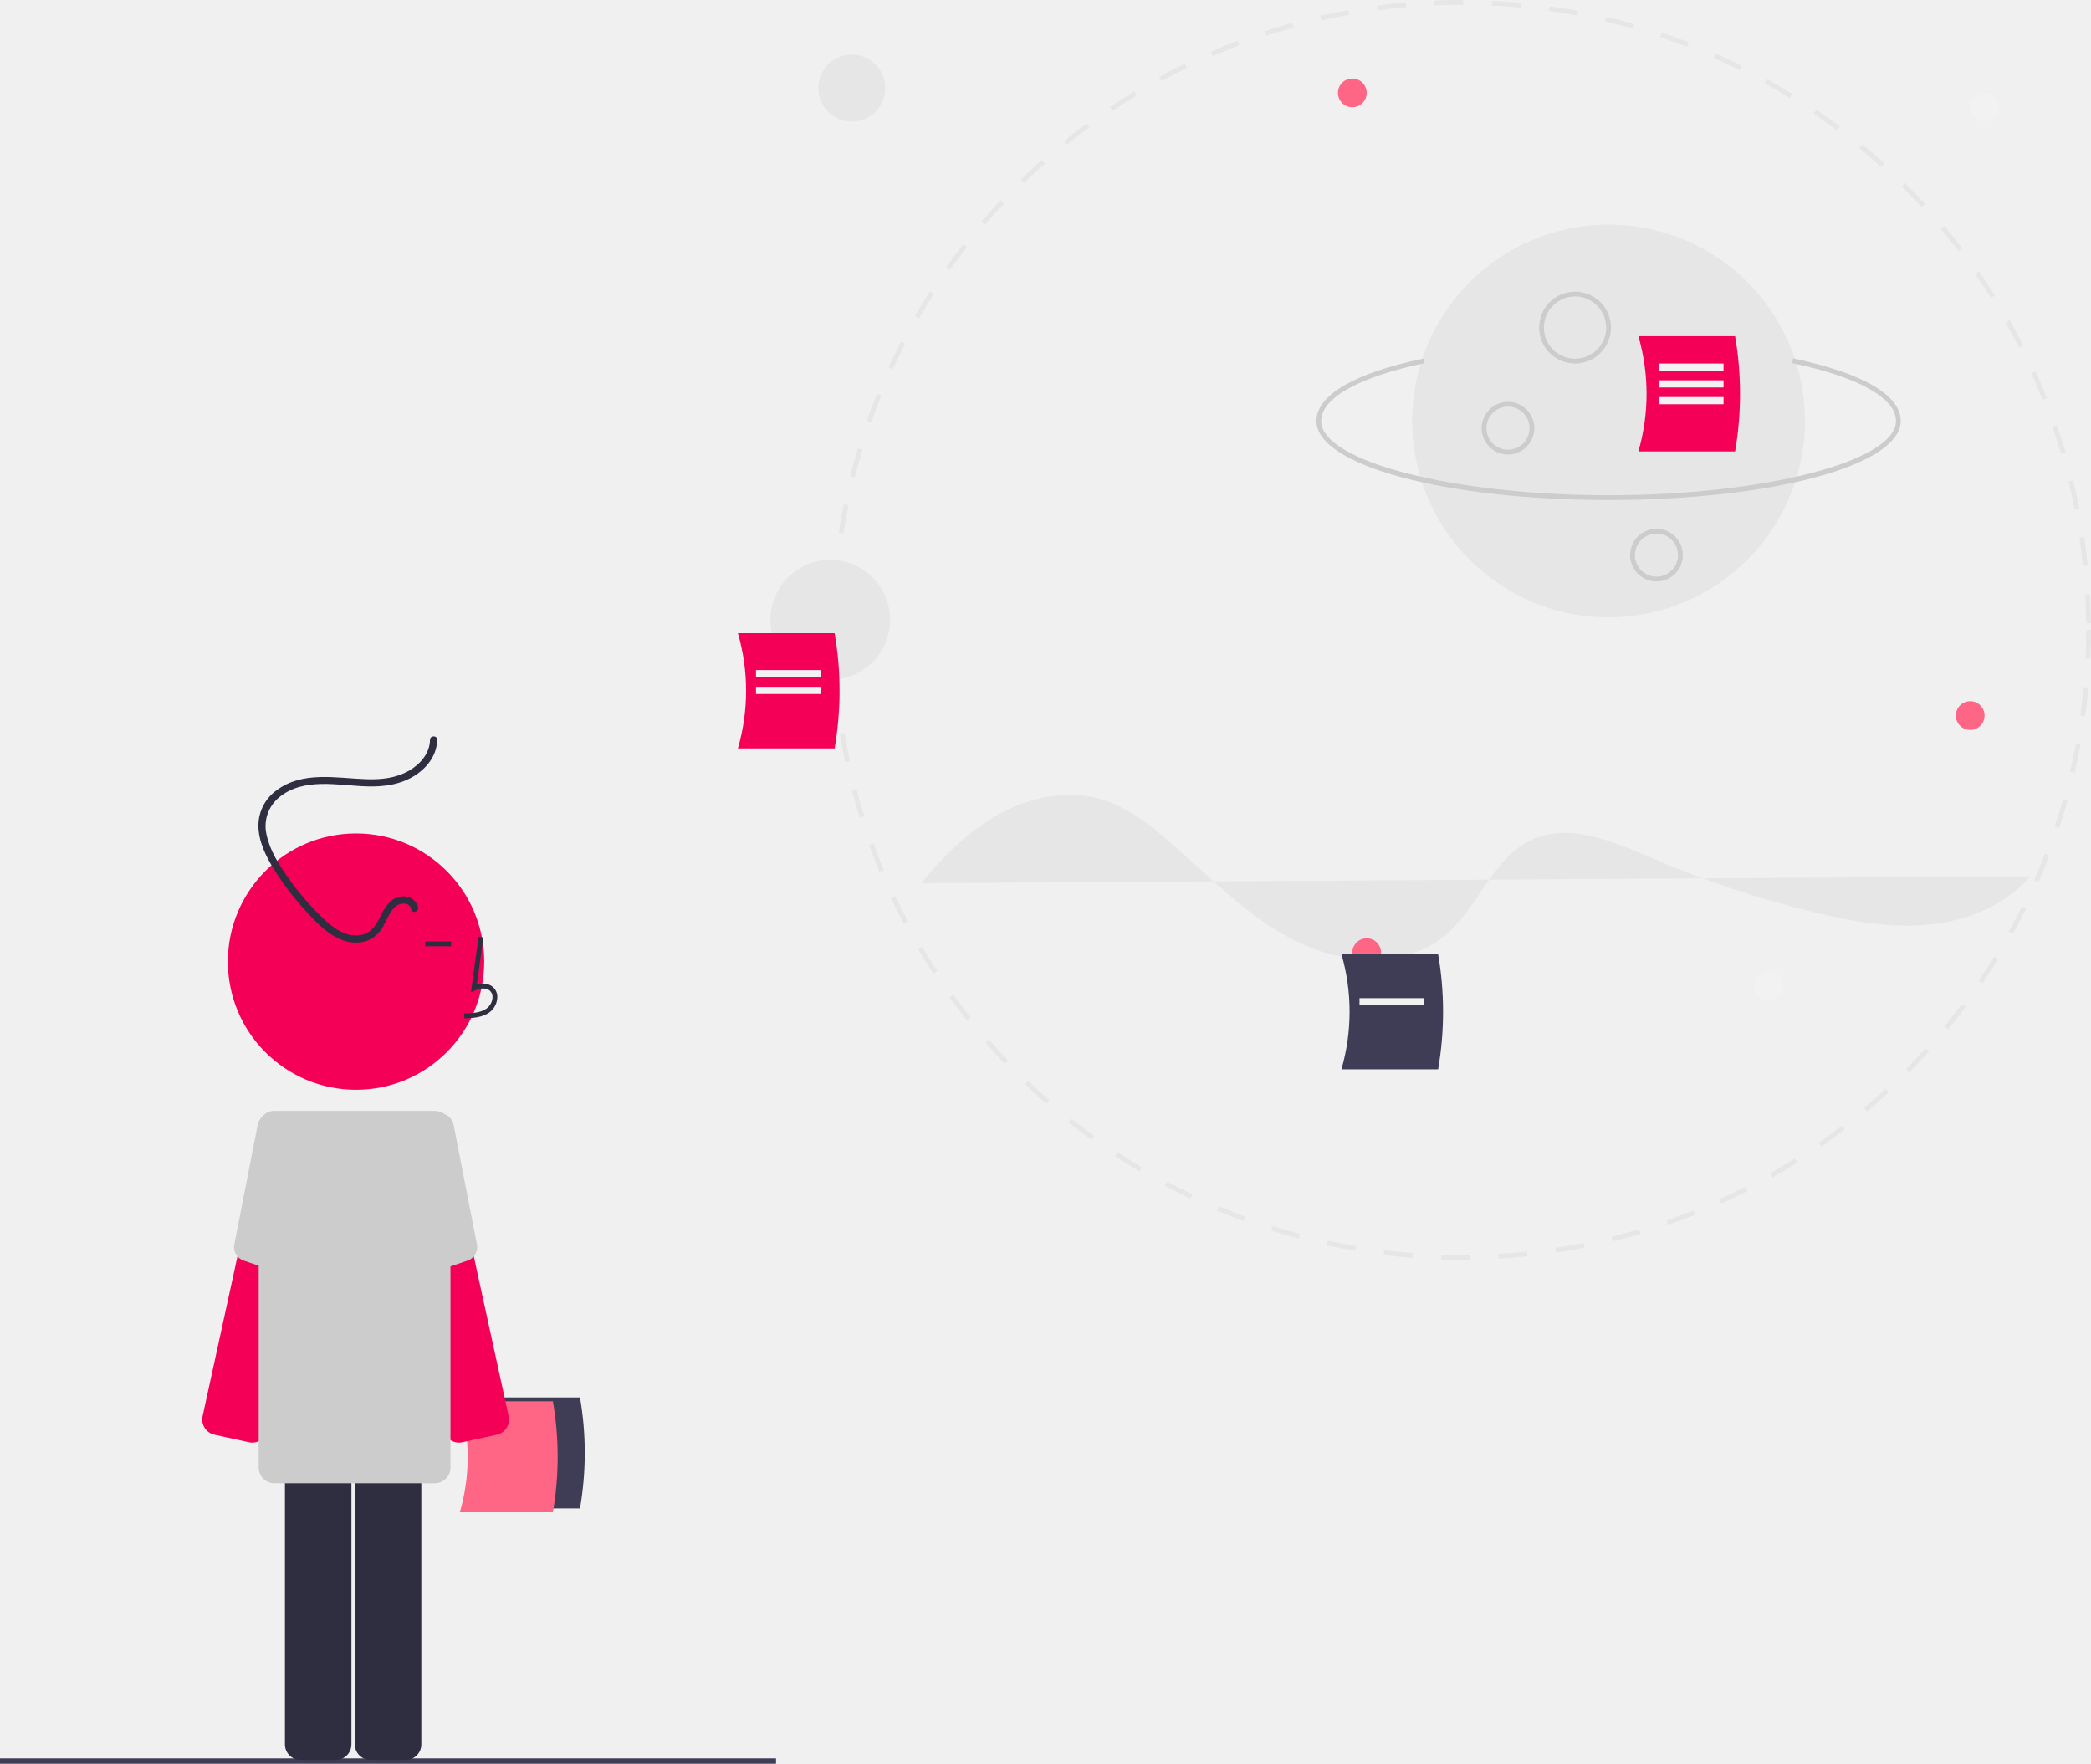
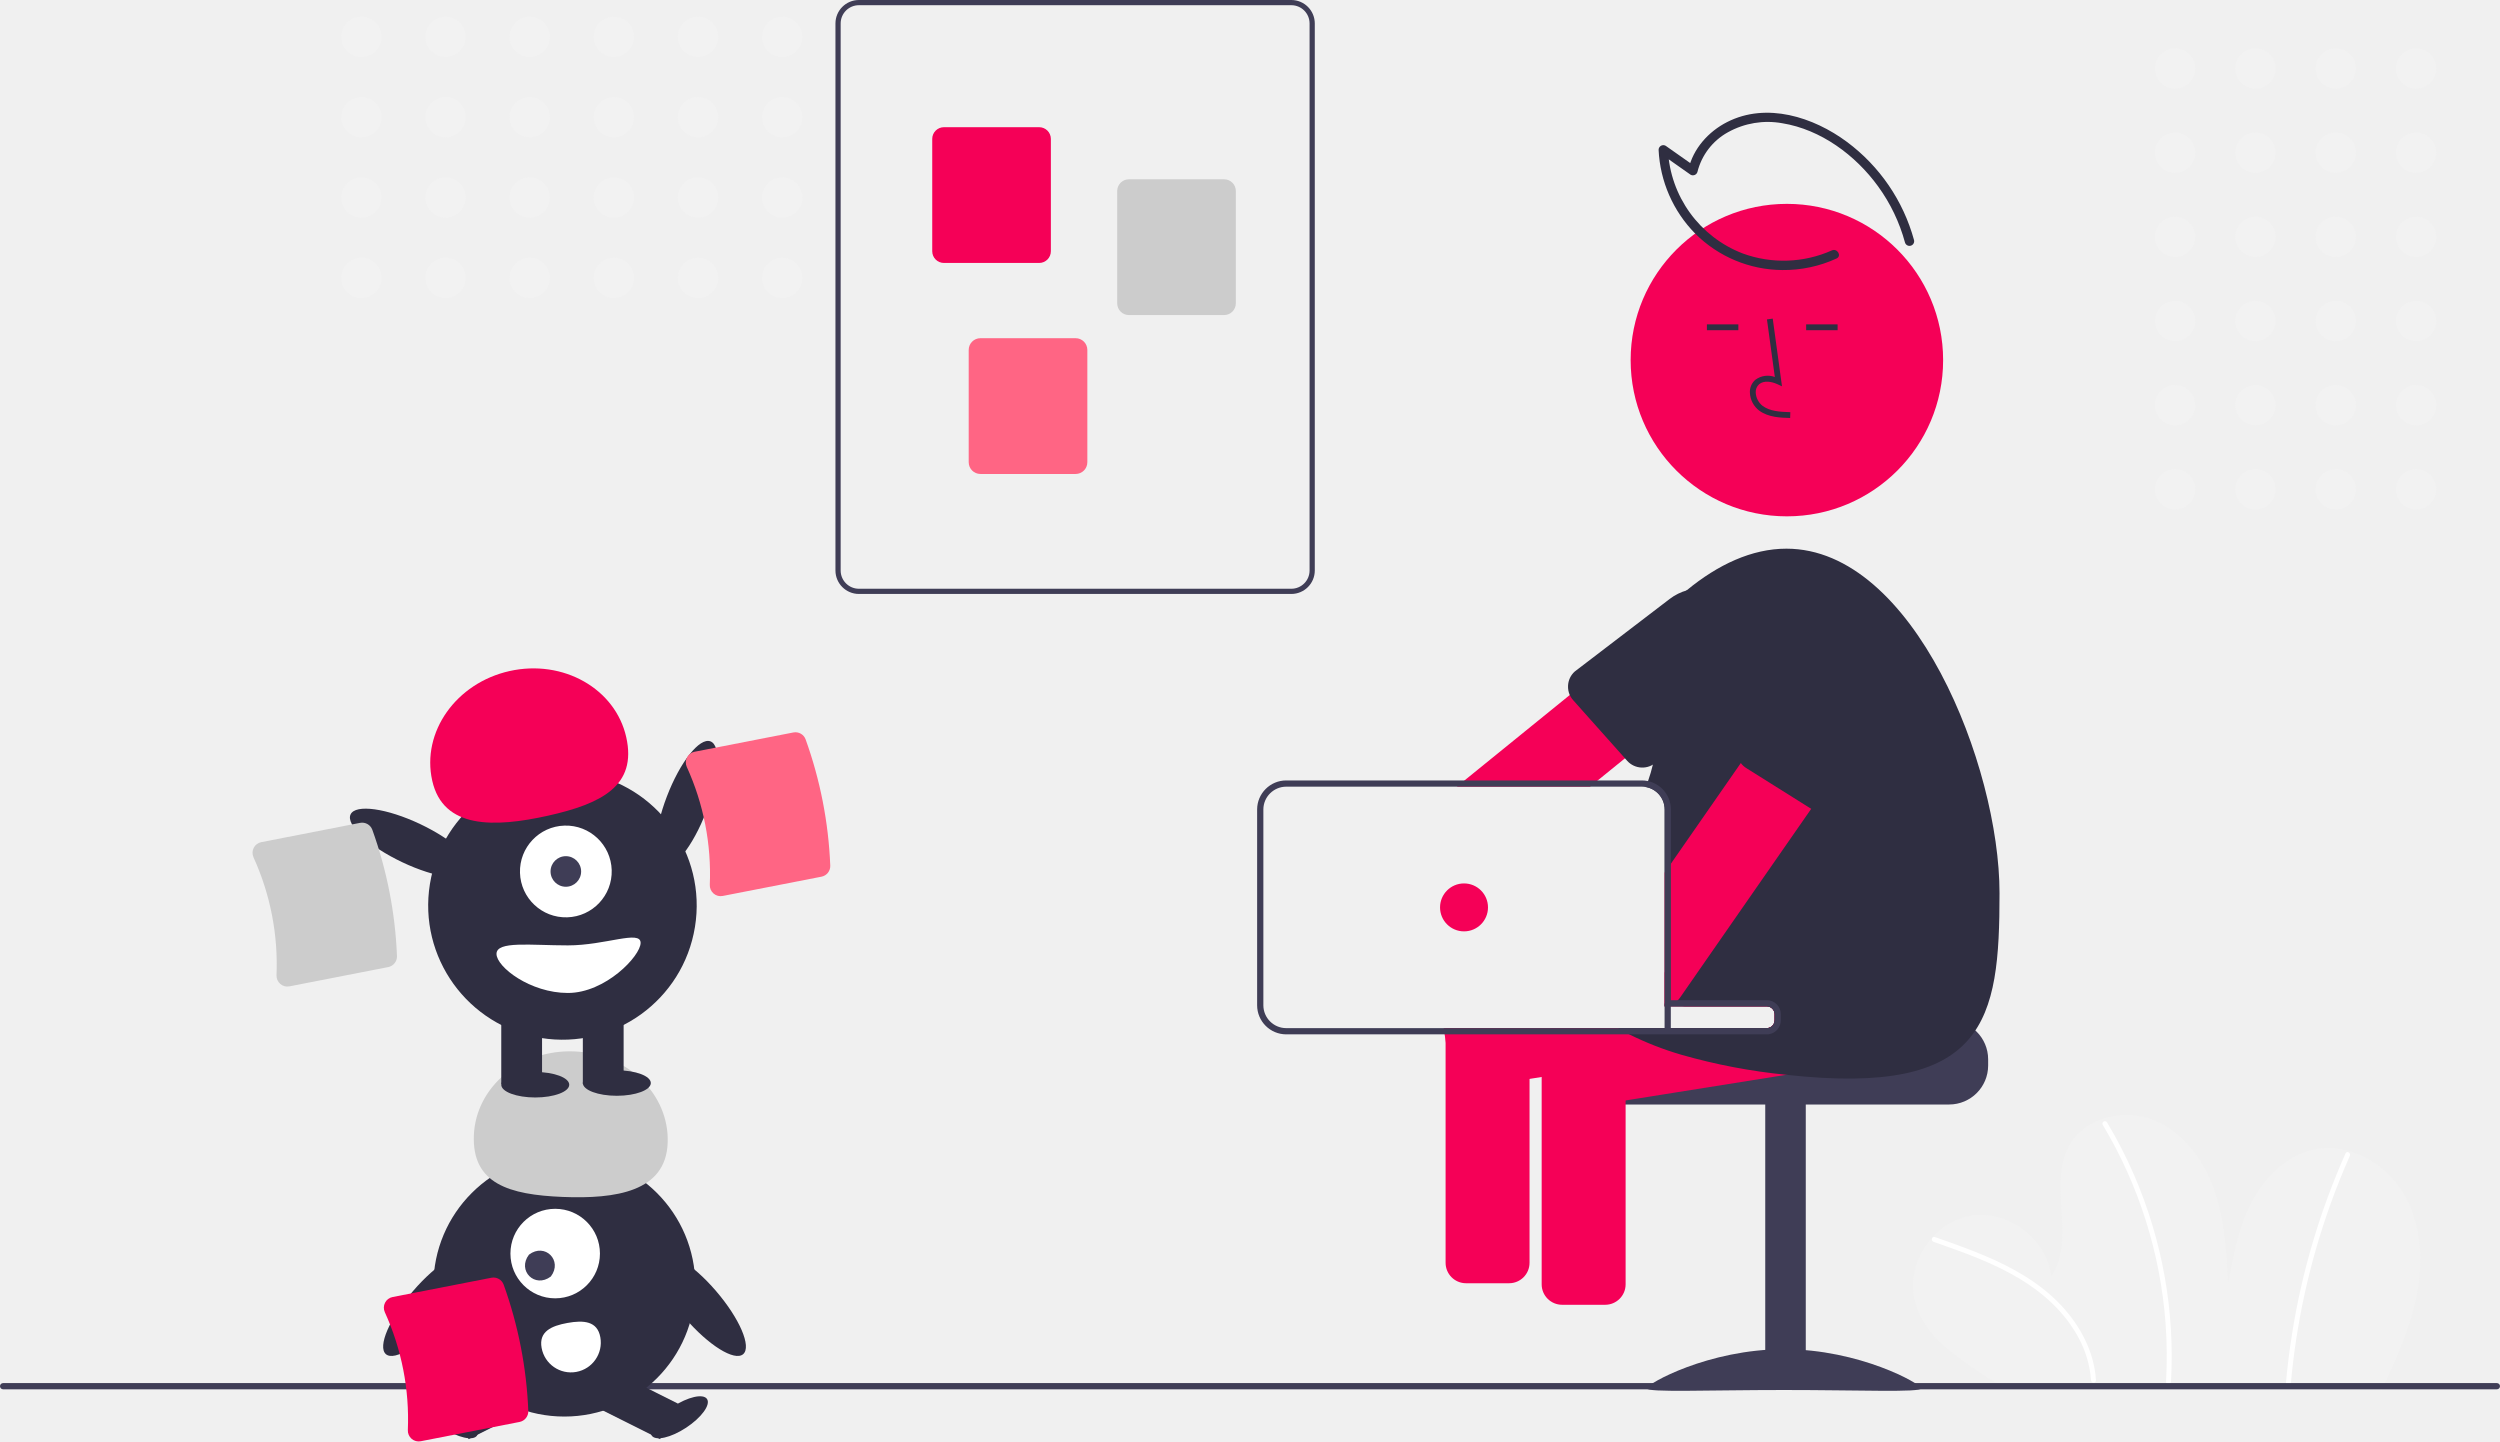
- <svg xmlns="http://www.w3.org/2000/svg" data-name="Layer 1" width="873.11" height="736.451" viewBox="0 0 873.11 736.451">
-   <path d="M366.769,711.594h38.856a135.901,135.901,0,0,0,0-46.328h-38.856A83.36,83.36,0,0,1,366.769,711.594Z" transform="translate(-163.4451 -81.77438)" fill="#3f3d56" />
-   <path d="M355.454,713.211h38.856a135.9,135.9,0,0,0,0-46.328h-38.856A83.36,83.36,0,0,1,355.454,713.211Z" transform="translate(-163.4451 -81.77438)" fill="#ff6584" />
-   <path d="M835.114,339.558a82,82,0,1,1,82-82h0A82.093,82.093,0,0,1,835.114,339.558Z" transform="translate(-163.4451 -81.77438)" fill="#e6e6e6" />
-   <path d="M268.822,684.142a6.561,6.561,0,0,1-1.399-.152l-14.42-3.146a6.508,6.508,0,0,1-4.965-7.736l26.229-120.186a6.506,6.506,0,0,1,7.736-4.965l14.42,3.147a6.5,6.5,0,0,1,4.964,7.736L275.159,679.025a6.507,6.507,0,0,1-6.337,5.117Z" transform="translate(-163.4451 -81.77438)" fill="#f50057" />
-   <path d="M271.064,551.295l-9.667,49.517a6,6,0,0,0,3.836,7.34l21.251,7.219a6,6,0,0,0,7.878-4.89l6.852-51.484a6.011,6.011,0,0,0-4.579-7.142l-18.423-5.148A6.011,6.011,0,0,0,271.064,551.295Z" transform="translate(-163.4451 -81.77438)" fill="#ccc" />
-   <path d="M355.059,684.142a6.507,6.507,0,0,1-6.337-5.117L322.494,558.841a6.5,6.5,0,0,1,4.964-7.736l14.42-3.147a6.504,6.504,0,0,1,7.736,4.965l26.229,120.186a6.508,6.508,0,0,1-4.965,7.736L356.459,683.99A6.561,6.561,0,0,1,355.059,684.142Z" transform="translate(-163.4451 -81.77438)" fill="#f50057" />
-   <path d="M352.817,551.295l9.667,49.517a6,6,0,0,1-3.836,7.34l-21.251,7.219a6,6,0,0,1-7.878-4.89l-6.852-51.484a6.011,6.011,0,0,1,4.579-7.142l18.423-5.148A6.011,6.011,0,0,1,352.817,551.295Z" transform="translate(-163.4451 -81.77438)" fill="#ccc" />
-   <circle cx="355.669" cy="36.784" r="14" fill="#e6e6e6" />
-   <circle cx="346.669" cy="258.784" r="25" fill="#e6e6e6" />
-   <circle cx="822.669" cy="298.784" r="6" fill="#ff6584" />
-   <circle cx="828.669" cy="44.784" r="6" fill="#f2f2f2" />
-   <circle cx="738.669" cy="411.784" r="6" fill="#f2f2f2" />
-   <circle cx="564.669" cy="38.784" r="6" fill="#ff6584" />
-   <path d="M821.114,233.558a15,15,0,1,1,15-15h0A15.017,15.017,0,0,1,821.114,233.558Zm0-28a13,13,0,1,0,13,13A13,13,0,0,0,821.114,205.558Z" transform="translate(-163.4451 -81.77438)" fill="#ccc" />
-   <path d="M793.114,271.558a11,11,0,1,1,11-11h0A11.012,11.012,0,0,1,793.114,271.558Zm0-20a9,9,0,1,0,9,9A9,9,0,0,0,793.114,251.558Z" transform="translate(-163.4451 -81.77438)" fill="#ccc" />
-   <path d="M855.114,324.558a11,11,0,1,1,11-11h0A11.012,11.012,0,0,1,855.114,324.558Zm0-20a9,9,0,1,0,9,9h0A9.01,9.01,0,0,0,855.114,304.558Z" transform="translate(-163.4451 -81.77438)" fill="#ccc" />
-   <path d="M835.114,290.558c-68.411,0-122-14.495-122-33,0-10.783,15.905-20.048,44.786-26.09l.41,1.958c-27.452,5.743-43.196,14.539-43.196,24.132,0,16.804,54.953,31,120,31s120-14.196,120-31c0-9.612-15.798-18.419-43.343-24.163l.408-1.958c28.977,6.043,44.935,15.319,44.935,26.121C957.114,276.063,903.525,290.558,835.114,290.558Z" transform="translate(-163.4451 -81.77438)" fill="#ccc" />
-   <path d="M773.555,607.774c-2.774,0-5.577-.044-8.328-.13l.062-1.998c3.95.123,7.981.157,11.95.103l.027,2Q775.414,607.774,773.555,607.774ZM789.3,607.311l-.117-1.996c3.956-.233,7.963-.562,11.909-.975l.209,1.988C797.324,606.745,793.287,607.076,789.3,607.311Zm-36.096-.312c-3.989-.306-8.021-.706-11.982-1.192l.244-1.984c3.932.481,7.932.88,11.891,1.183Zm60.039-2.199-.3-1.977c3.931-.597,7.892-1.289,11.77-2.06l.39,1.961C821.195,603.501,817.204,604.199,813.243,604.8Zm-83.935-.731c-3.941-.668-7.919-1.436-11.823-2.283l.424-1.955c3.875.842,7.822,1.604,11.733,2.266Zm107.548-3.962-.48-1.941c3.858-.954,7.738-2.009,11.532-3.134l.568,1.918C844.654,598.083,840.744,599.145,836.857,600.106Zm-131.076-1.146c-3.866-1.028-7.756-2.159-11.562-3.363l.603-1.906c3.778,1.194,7.638,2.316,11.474,3.336Zm154.158-5.701-.656-1.889c3.744-1.302,7.51-2.709,11.194-4.184l.742,1.857C867.507,590.529,863.712,591.947,859.939,593.259ZM682.793,591.692c-3.754-1.38-7.532-2.869-11.228-4.426l.776-1.844c3.667,1.545,7.416,3.022,11.142,4.393Zm199.475-7.368-.828-1.82c3.596-1.634,7.21-3.378,10.742-5.184l.91,1.781C889.532,580.921,885.891,582.678,882.268,584.324ZM660.557,582.33c-3.609-1.72-7.231-3.549-10.766-5.438l.942-1.764c3.508,1.874,7.102,3.689,10.684,5.396Zm243.109-8.944-.99-1.736c3.448-1.968,6.891-4.036,10.229-6.148l1.068,1.689c-3.364,2.129-6.832,4.214-10.308,6.195Zm-264.376-2.418c-3.433-2.042-6.87-4.195-10.216-6.399l1.101-1.67c3.32,2.188,6.731,4.324,10.138,6.351Zm284.699-10.439-1.145-1.639c3.247-2.269,6.487-4.645,9.631-7.061l1.219,1.586c-3.167,2.435-6.433,4.828-9.705,7.113Zm-304.826-2.816c-3.228-2.345-6.453-4.801-9.585-7.302l1.248-1.562c3.108,2.481,6.309,4.919,9.512,7.245Zm323.903-11.846-1.289-1.529c3.026-2.554,6.038-5.215,8.953-7.91l1.357,1.469C949.152,540.611,946.116,543.293,943.067,545.866Zm-342.728-3.186c-3.006-2.633-5.993-5.371-8.877-8.14l1.385-1.443c2.862,2.748,5.826,5.466,8.81,8.079Zm360.401-13.161-1.424-1.404c2.79-2.827,5.55-5.753,8.201-8.695l1.486,1.338c-2.672,2.966-5.452,5.913-8.264,8.762Zm-377.773-3.512c-2.758-2.9-5.482-5.898-8.097-8.91l1.511-1.311c2.594,2.989,5.297,5.964,8.035,8.842Zm393.893-14.38-1.545-1.27c2.521-3.067,5.002-6.232,7.378-9.409l1.602,1.197c-2.394,3.201-4.895,6.392-7.435,9.481ZM567.189,507.831c-2.477-3.13-4.916-6.361-7.25-9.604l1.623-1.168c2.316,3.218,4.736,6.425,7.195,9.532ZM991.288,492.334l-1.654-1.123c2.23-3.284,4.415-6.664,6.492-10.048l1.705,1.047c-2.095,3.409-4.296,6.815-6.543,10.124Zm-438.151-4.029c-2.179-3.341-4.312-6.778-6.34-10.22l1.723-1.016c2.013,3.415,4.129,6.827,6.292,10.142Zm450.766-16.511-1.75-.967c1.92-3.475,3.785-7.043,5.546-10.606l1.793.887C1007.719,464.697,1005.838,468.293,1003.904,471.794Zm-462.971-4.205c-1.865-3.525-3.674-7.143-5.375-10.75l1.809-.854c1.689,3.58,3.483,7.17,5.334,10.668Zm473.651-17.416-1.832-.803c1.594-3.64,3.124-7.367,4.549-11.078l1.867.717C1017.733,442.749,1016.19,446.505,1014.584,450.173Zm-483.902-4.315c-1.533-3.68-3.001-7.444-4.364-11.19l1.88-.684c1.352,3.718,2.809,7.453,4.33,11.104Zm492.551-18.216-1.898-.629c1.248-3.761,2.426-7.604,3.5-11.426l1.926.541C1025.677,419.978,1024.49,423.853,1023.233,427.642Zm-500.767-4.383c-1.19-3.812-2.308-7.705-3.323-11.574l1.935-.508c1.007,3.84,2.117,7.704,3.298,11.486Zm507.286-18.795-1.948-.453c.895-3.854,1.714-7.791,2.434-11.698l1.967.361c-.724,3.938-1.55,7.904-2.452,11.79Zm-513.394-4.494c-.834-3.906-1.589-7.886-2.243-11.83l1.973-.328c.65,3.915,1.399,7.864,2.227,11.74Zm517.752-19.184-1.982-.271c.538-3.917.992-7.911,1.351-11.872l1.992.18c-.361,3.992-.819,8.017-1.36,11.964Zm-521.694-4.566c-.472-3.959-.859-7.991-1.151-11.984l1.995-.146c.29,3.964.674,7.965,1.143,11.895Zm523.869-19.409-1.998-.09c.178-3.963.269-7.982.269-11.946h2c0,3.994-.091,8.044-.27,12.036Zm-525.626-4.602c-.068-2.452-.103-4.954-.104-7.435q0-2.309.04-4.608l2,.035q-.04,2.282-.04,4.573c0,2.462.035,4.945.103,7.38Zm523.882-10.225c-.041-3.965-.174-7.984-.394-11.946l1.996-.111c.222,3.992.355,8.041.397,12.036ZM513.069,328.261l-1.996-.125c.25-3.996.594-8.032,1.023-11.997l1.988.215C513.658,320.29,513.317,324.295,513.069,328.261Zm520.142-10.135c-.399-3.943-.896-7.932-1.477-11.858l1.979-.292c.584,3.956,1.085,7.975,1.488,11.948ZM515.642,304.508l-1.977-.306c.613-3.957,1.325-7.944,2.116-11.854l1.96.396C516.956,296.625,516.25,300.582,515.642,304.508ZM1029.716,294.493c-.763-3.901-1.623-7.829-2.559-11.672l1.943-.473c.942,3.873,1.81,7.831,2.578,11.761ZM520.379,281.091l-1.94-.486c.971-3.874,2.047-7.779,3.197-11.609l1.915.575C522.41,273.372,521.343,277.248,520.379,281.091Zm503.685-9.813c-1.115-3.808-2.334-7.639-3.622-11.387l1.891-.65c1.299,3.777,2.527,7.638,3.651,11.475ZM527.264,258.178l-1.887-.663c1.329-3.781,2.764-7.58,4.265-11.291l1.855.75C530.007,250.656,528.583,254.426,527.264,258.178Zm489.033-9.495c-1.459-3.681-3.021-7.375-4.645-10.979l1.824-.821c1.636,3.633,3.21,7.355,4.68,11.063Zm-480.057-12.703-1.817-.835c1.67-3.638,3.448-7.286,5.284-10.842l1.777.917C539.662,228.75,537.898,232.37,536.24,235.98Zm470.268-9.036c-1.79-3.531-3.687-7.069-5.637-10.515l1.74-.985c1.966,3.473,3.876,7.038,5.68,10.596Zm-459.291-12.229-1.733-.998c1.995-3.464,4.099-6.932,6.254-10.306l1.686,1.076c-2.138,3.349-4.226,6.79-6.206,10.228Zm447.541-8.535c-2.113-3.364-4.326-6.716-6.577-9.962l1.643-1.14c2.269,3.271,4.499,6.648,6.628,10.038ZM560.091,194.557l-1.635-1.152c2.306-3.27,4.716-6.529,7.167-9.688l1.58,1.226C564.771,188.077,562.378,191.311,560.091,194.557Zm421.064-7.992c-2.41-3.157-4.92-6.295-7.462-9.327l1.533-1.285c2.561,3.056,5.09,6.217,7.519,9.398ZM574.744,175.665l-1.522-1.297c2.587-3.039,5.284-6.064,8.015-8.991l1.462,1.364C579.989,169.647,577.312,172.649,574.744,175.665Zm391.07-7.408c-2.687-2.924-5.474-5.823-8.282-8.614l1.41-1.419c2.83,2.813,5.638,5.733,8.345,8.679Zm-374.765-10.064-1.398-1.43c2.86-2.798,5.819-5.564,8.795-8.221l1.332,1.492c-2.954,2.637-5.891,5.382-8.729,8.159Zm357.818-6.78c-2.944-2.67-5.984-5.304-9.035-7.828l1.275-1.541c3.073,2.543,6.137,5.197,9.104,7.888ZM608.867,142.282l-1.263-1.551c3.093-2.519,6.29-5.003,9.502-7.384l1.191,1.606C615.11,137.316,611.937,139.782,608.867,142.282Zm321.582-6.107c-3.177-2.392-6.445-4.739-9.715-6.976l1.129-1.65c3.295,2.253,6.588,4.618,9.789,7.029Zm-302.399-8.11-1.116-1.659c3.311-2.228,6.719-4.409,10.13-6.484l1.039,1.709C634.717,123.689,631.335,125.854,628.049,128.064Zm282.659-5.391c-3.38-2.092-6.851-4.131-10.315-6.062l.973-1.747c3.492,1.945,6.989,4,10.396,6.107Zm-262.271-7.01-.96-1.755c3.502-1.917,7.094-3.776,10.674-5.527l.879,1.797c-3.553,1.738-7.117,3.583-10.593,5.485Zm241.37-4.634c-3.559-1.773-7.204-3.486-10.835-5.091l.809-1.829c3.659,1.617,7.333,3.343,10.919,5.13ZM669.859,105.185l-.795-1.835c3.66-1.586,7.404-3.108,11.128-4.522l.71,1.87C677.206,102.101,673.491,103.611,669.859,105.185Zm198.052-3.834c-3.703-1.436-7.493-2.806-11.266-4.072l.637-1.896c3.801,1.276,7.62,2.656,11.352,4.104ZM692.167,96.714l-.623-1.9c3.801-1.246,7.679-2.419,11.525-3.486l.535,1.927C699.787,94.313,695.939,95.477,692.167,96.714ZM845.231,93.74c-3.814-1.087-7.705-2.1-11.563-3.01l.459-1.946c3.889.916,7.809,1.937,11.653,3.032ZM715.189,90.325l-.445-1.95c3.896-.89,7.866-1.701,11.797-2.41l.355,1.968c-3.902.704-7.84,1.509-11.707,2.392Zm106.788-2.067c-3.895-.731-7.861-1.381-11.791-1.933l.277-1.98c3.96.556,7.958,1.211,11.883,1.948ZM738.701,86.081l-.265-1.982c3.959-.528,7.985-.973,11.967-1.319l.174,1.992c-3.951.345-7.946.785-11.876,1.31ZM798.318,84.934c-3.939-.371-7.949-.657-11.919-.849l.098-1.998c3.999.194,8.039.482,12.009.856Zm-35.814-.929-.084-1.998c3.676-.153,7.422-.231,11.136-.232l.905.001-.006,2-.899-.001c-3.686.001-7.404.079-11.052.23Z" transform="translate(-163.4451 -81.77438)" fill="#e6e6e6" />
-   <path d="M548.028,450.564c9.366-11.33,19.941-21.981,32.848-29.018s28.455-10.159,42.547-5.975c10.52,3.124,19.486,9.996,27.784,17.176,17.002,14.712,32.679,31.555,52.733,41.721s46.478,12.063,63.511-2.612c13.481-11.615,19.228-31.732,35.327-39.313,15.869-7.473,34.27.552,50.373,7.506a421.23,421.23,0,0,0,67.648,22.63c15.66,3.799,31.791,6.711,47.832,5.183s32.142-7.95,42.604-20.205" transform="translate(-163.4451 -81.77438)" fill="#e6e6e6" />
-   <path d="M471.56,394.282h40.377a141.219,141.219,0,0,0,0-48.141H471.56A86.622,86.622,0,0,1,471.56,394.282Z" transform="translate(-163.4451 -81.77438)" fill="#f50057" />
-   <path d="M847.56,270.282h40.377a141.219,141.219,0,0,0,0-48.141H847.56A86.622,86.622,0,0,1,847.56,270.282Z" transform="translate(-163.4451 -81.77438)" fill="#f50057" />
-   <rect x="315.669" y="279.784" width="27" height="3" fill="#f2f2f2" />
-   <rect x="315.669" y="286.784" width="27" height="3" fill="#f2f2f2" />
-   <rect x="692.669" y="151.784" width="27" height="3" fill="#f2f2f2" />
-   <rect x="692.669" y="165.784" width="27" height="3" fill="#f2f2f2" />
-   <rect x="692.669" y="158.784" width="27" height="3" fill="#f2f2f2" />
-   <rect y="734.211" width="324.033" height="2.241" fill="#3f3d56" />
-   <circle cx="148.667" cy="401.524" r="53.519" fill="#f50057" />
-   <path d="M303.679,816.644H288.92a6.508,6.508,0,0,1-6.5-6.5V687.13a6.508,6.508,0,0,1,6.5-6.5h14.759a6.508,6.508,0,0,1,6.5,6.5V810.144A6.508,6.508,0,0,1,303.679,816.644Z" transform="translate(-163.4451 -81.77438)" fill="#2f2e41" />
-   <path d="M332.872,816.644H318.112a6.508,6.508,0,0,1-6.5-6.5V687.13a6.508,6.508,0,0,1,6.5-6.5h14.76a6.508,6.508,0,0,1,6.5,6.5V810.144A6.508,6.508,0,0,1,332.872,816.644Z" transform="translate(-163.4451 -81.77438)" fill="#2f2e41" />
-   <path d="M345.035,701.092h-67.062a6.508,6.508,0,0,1-6.5-6.5V552.116a6.508,6.508,0,0,1,6.5-6.5h67.062a6.508,6.508,0,0,1,6.5,6.5V694.592A6.508,6.508,0,0,1,345.035,701.092Z" transform="translate(-163.4451 -81.77438)" fill="#ccc" />
-   <path d="M338.038,460.67a5.902,5.902,0,0,0-5.149-4.562,8.164,8.164,0,0,0-7.27,2.937c-2.067,2.286-3.163,5.136-4.649,7.787-1.552,2.768-3.635,4.762-6.843,5.356-6.518,1.207-12.131-3.403-16.48-7.627a113.097,113.097,0,0,1-13.718-16.06c-3.877-5.514-7.807-11.507-9.184-18.209a15.53,15.53,0,0,1,5.22-15.551c10.274-8.487,24.65-4.958,36.7-4.599,7.086.211,14.17-.733,20.218-4.676,5.11-3.333,8.99-8.498,9.116-14.776.039-1.931-2.961-1.931-3,0-.112,5.577-3.921,10.009-8.529,12.745-5.583,3.315-11.909,3.92-18.284,3.691-12.506-.448-26.359-3.474-37.254,4.641a18.141,18.141,0,0,0-7.586,14.391c-.097,6.697,3.062,13.075,6.523,18.622a117.452,117.452,0,0,0,12.67,16.74c4.478,4.933,9.464,10.361,15.831,12.782a15.425,15.425,0,0,0,9.629.522,12.805,12.805,0,0,0,7.562-6.478c1.579-2.817,2.693-6.312,5.388-8.314,1.922-1.428,5.711-1.536,6.197,1.436.311,1.901,3.202,1.094,2.893-.798Z" transform="translate(-163.4451 -81.77438)" fill="#2f2e41" />
-   <circle cx="570.669" cy="397.784" r="6" fill="#ff6584" />
-   <path d="M723.56,528.282h40.377a141.219,141.219,0,0,0,0-48.141H723.56A86.622,86.622,0,0,1,723.56,528.282Z" transform="translate(-163.4451 -81.77438)" fill="#3f3d56" />
-   <rect x="567.669" y="416.784" width="27" height="3" fill="#f2f2f2" />
-   <path d="M357.308,506.957l-.056-2c3.721-.104,7.001-.337,9.466-2.138a6.148,6.148,0,0,0,2.381-4.528,3.514,3.514,0,0,0-1.153-2.895c-1.636-1.382-4.269-.935-6.188-.055l-1.655.759,3.173-23.19,1.981.271-2.699,19.727c2.607-.767,5.023-.437,6.678.961a5.471,5.471,0,0,1,1.86,4.492,8.133,8.133,0,0,1-3.2,6.073C364.731,506.749,360.615,506.864,357.308,506.957Z" transform="translate(-163.4451 -81.77438)" fill="#2f2e41" />
-   <rect x="177.613" y="393.108" width="10.771" height="2" fill="#2f2e41" />
+ <svg xmlns="http://www.w3.org/2000/svg" data-name="Layer 1" width="802" height="462.415" viewBox="0 0 802 462.415">
+   <circle cx="775.091" cy="21.98" r="6.467" fill="#f2f2f2" />
+   <circle cx="749.317" cy="21.98" r="6.467" fill="#f2f2f2" />
+   <circle cx="723.544" cy="21.98" r="6.467" fill="#f2f2f2" />
+   <circle cx="697.771" cy="21.98" r="6.467" fill="#f2f2f2" />
+   <circle cx="775.091" cy="48.98" r="6.467" fill="#f2f2f2" />
+   <circle cx="749.317" cy="48.98" r="6.467" fill="#f2f2f2" />
+   <circle cx="723.544" cy="48.98" r="6.467" fill="#f2f2f2" />
+   <circle cx="697.771" cy="48.98" r="6.467" fill="#f2f2f2" />
+   <circle cx="775.091" cy="75.98" r="6.467" fill="#f2f2f2" />
+   <circle cx="749.317" cy="75.98" r="6.467" fill="#f2f2f2" />
+   <circle cx="723.544" cy="75.98" r="6.467" fill="#f2f2f2" />
+   <circle cx="697.771" cy="75.98" r="6.467" fill="#f2f2f2" />
+   <circle cx="775.091" cy="102.98" r="6.467" fill="#f2f2f2" />
+   <circle cx="749.317" cy="102.98" r="6.467" fill="#f2f2f2" />
+   <circle cx="723.544" cy="102.98" r="6.467" fill="#f2f2f2" />
+   <circle cx="697.771" cy="102.98" r="6.467" fill="#f2f2f2" />
+   <circle cx="775.091" cy="129.98" r="6.467" fill="#f2f2f2" />
+   <circle cx="749.317" cy="129.98" r="6.467" fill="#f2f2f2" />
+   <circle cx="723.544" cy="129.98" r="6.467" fill="#f2f2f2" />
+   <circle cx="697.771" cy="129.98" r="6.467" fill="#f2f2f2" />
+   <circle cx="775.091" cy="156.98" r="6.467" fill="#f2f2f2" />
+   <circle cx="749.317" cy="156.98" r="6.467" fill="#f2f2f2" />
+   <circle cx="723.544" cy="156.98" r="6.467" fill="#f2f2f2" />
+   <circle cx="697.771" cy="156.98" r="6.467" fill="#f2f2f2" />
+   <path d="M963.083,664.753c4.668-10.084,9.333-20.317,11.359-31.242s1.176-22.783-4.627-32.259-17.228-15.902-28.132-13.76c-8.955,1.759-16.146,8.813-20.357,16.91s-5.9,17.23-7.537,26.209c-.529-10.2-1.09-20.564-4.478-30.2s-10.06-18.615-19.569-22.343-21.879-.796-26.891,8.103c-7.061,12.538,2.302,30.125-5.817,42.006-1.393-11.917-13.855-21.332-25.699-19.416s-20.701,14.781-18.265,26.529c1.45,6.99,6.219,12.936,11.922,17.232s12.334,9.274,18.895,12.09Z" transform="translate(-199 -218.7925)" fill="#f2f2f2" />
+   <path d="M819.29,617.18c9.408,3.289,18.903,6.614,27.492,11.756,7.698,4.608,14.553,10.812,18.882,18.757A33.356,33.356,0,0,1,869.79,661.551c.063,1.018,1.655,1.025,1.592,0-.557-9.061-4.972-17.353-11.087-23.911-6.704-7.19-15.392-12.1-24.361-15.91-5.318-2.259-10.769-4.179-16.221-6.085-.969-.339-1.385,1.198-.423,1.535Z" transform="translate(-199 -218.7925)" fill="#fff" />
+   <path d="M873.557,579.647a143.382,143.382,0,0,1,13.791,30.616,145.117,145.117,0,0,1,6.361,32.968,143.307,143.307,0,0,1,.152,18.837c-.059,1.023,1.533,1.02,1.592,0a145.195,145.195,0,0,0-2.04-33.82,146.927,146.927,0,0,0-9.769-32.44,143.252,143.252,0,0,0-8.712-16.963.796.796,0,0,0-1.374.803Z" transform="translate(-199 -218.7925)" fill="#fff" />
+   <path d="M951.458,588.789a232.043,232.043,0,0,0-17.116,57.578q-1.342,8.365-2.078,16.812c-.089,1.02,1.503,1.014,1.592,0a231.209,231.209,0,0,1,12.738-58.025q2.834-7.892,6.239-15.562c.412-.928-.959-1.739-1.374-.803Z" transform="translate(-199 -218.7925)" fill="#fff" />
+   <path d="M1000,664.486H200a1,1,0,0,1,0-2h800a1,1,0,0,1,0,2Z" transform="translate(-199 -218.7925)" fill="#3f3d56" />
+   <path d="M613.263,409.335H474.534a7.53,7.53,0,0,1-7.521-7.521v-175.5a7.53,7.53,0,0,1,7.521-7.521H613.263A7.53,7.53,0,0,1,620.784,226.314v175.5A7.53,7.53,0,0,1,613.263,409.335ZM474.534,220.464a5.857,5.857,0,0,0-5.85,5.85v175.5a5.857,5.857,0,0,0,5.85,5.85H613.263a5.857,5.857,0,0,0,5.85-5.85v-175.5a5.857,5.857,0,0,0-5.85-5.85Z" transform="translate(-199 -218.7925)" fill="#3f3d56" />
+   <path d="M532.358,303.151h-30.537a3.765,3.765,0,0,1-3.761-3.761V263.355a3.765,3.765,0,0,1,3.761-3.761h30.537a3.765,3.765,0,0,1,3.761,3.761v36.036A3.765,3.765,0,0,1,532.358,303.151Z" transform="translate(-199 -218.7925)" fill="#f50057" />
+   <path d="M591.694,319.865h-30.537a3.765,3.765,0,0,1-3.761-3.761V280.069a3.765,3.765,0,0,1,3.761-3.761h30.537a3.765,3.765,0,0,1,3.761,3.761v36.036A3.765,3.765,0,0,1,591.694,319.865Z" transform="translate(-199 -218.7925)" fill="#ccc" />
+   <path d="M544.058,370.844h-30.537a3.765,3.765,0,0,1-3.761-3.761V331.047a3.765,3.765,0,0,1,3.761-3.761h30.537a3.765,3.765,0,0,1,3.761,3.761v36.036A3.765,3.765,0,0,1,544.058,370.844Z" transform="translate(-199 -218.7925)" fill="#ff6584" />
+   <circle cx="115.931" cy="11.82" r="6.467" fill="#f2f2f2" />
+   <circle cx="115.931" cy="37.594" r="6.467" fill="#f2f2f2" />
+   <circle cx="115.931" cy="63.367" r="6.467" fill="#f2f2f2" />
+   <circle cx="115.931" cy="89.14" r="6.467" fill="#f2f2f2" />
+   <circle cx="142.931" cy="11.82" r="6.467" fill="#f2f2f2" />
+   <circle cx="142.931" cy="37.594" r="6.467" fill="#f2f2f2" />
+   <circle cx="142.931" cy="63.367" r="6.467" fill="#f2f2f2" />
+   <circle cx="142.931" cy="89.14" r="6.467" fill="#f2f2f2" />
+   <circle cx="169.931" cy="11.82" r="6.467" fill="#f2f2f2" />
+   <circle cx="169.931" cy="37.594" r="6.467" fill="#f2f2f2" />
+   <circle cx="169.931" cy="63.367" r="6.467" fill="#f2f2f2" />
+   <circle cx="169.931" cy="89.14" r="6.467" fill="#f2f2f2" />
+   <circle cx="196.931" cy="11.82" r="6.467" fill="#f2f2f2" />
+   <circle cx="196.931" cy="37.594" r="6.467" fill="#f2f2f2" />
+   <circle cx="196.931" cy="63.367" r="6.467" fill="#f2f2f2" />
+   <circle cx="196.931" cy="89.14" r="6.467" fill="#f2f2f2" />
+   <circle cx="223.931" cy="11.82" r="6.467" fill="#f2f2f2" />
+   <circle cx="223.931" cy="37.594" r="6.467" fill="#f2f2f2" />
+   <circle cx="223.931" cy="63.367" r="6.467" fill="#f2f2f2" />
+   <circle cx="223.931" cy="89.14" r="6.467" fill="#f2f2f2" />
+   <circle cx="250.931" cy="11.82" r="6.467" fill="#f2f2f2" />
+   <circle cx="250.931" cy="37.594" r="6.467" fill="#f2f2f2" />
+   <circle cx="250.931" cy="63.367" r="6.467" fill="#f2f2f2" />
+   <circle cx="250.931" cy="89.14" r="6.467" fill="#f2f2f2" />
+   <circle cx="181.045" cy="412.421" r="42.012" fill="#2f2e41" />
+   <rect x="345.269" y="663.26" width="22.868" height="12.763" transform="translate(-461.0904 11.81391) rotate(-26.60099)" fill="#2f2e41" />
+   <ellipse cx="343.153" cy="673.455" rx="3.989" ry="10.636" transform="translate(-606.9803 370.4351) rotate(-56.60122)" fill="#2f2e41" />
+   <rect x="397.005" y="658.208" width="12.763" height="22.868" transform="translate(-574.9977 511.6876) rotate(-63.39901)" fill="#2f2e41" />
+   <ellipse cx="416.936" cy="673.455" rx="10.636" ry="3.989" transform="translate(-500.8589 121.9302) rotate(-33.39878)" fill="#2f2e41" />
+   <circle cx="178.104" cy="402.145" r="14.359" fill="#fff" />
+   <path d="M368.696,621.284c5.123-3.902,10.914,1.889,7.012,7.012C370.585,632.199,364.794,626.407,368.696,621.284Z" transform="translate(-199 -218.7925)" fill="#3f3d56" />
+   <path d="M413.187,585.509c.632-15.554-12.773-28.728-29.941-29.425s-31.597,11.346-32.229,26.9,11.302,19.087,28.47,19.785S412.555,601.062,413.187,585.509Z" transform="translate(-199 -218.7925)" fill="#ccc" />
+   <ellipse cx="423.721" cy="637.274" rx="6.594" ry="21.006" transform="translate(-511.8837 210.9448) rotate(-40.64516)" fill="#2f2e41" />
+   <ellipse cx="336.486" cy="637.274" rx="21.006" ry="6.594" transform="translate(-565.2286 258.6905) rotate(-49.35484)" fill="#2f2e41" />
+   <path d="M391.584,647.77a9.572,9.572,0,1,1-18.835,3.429l-.003-.018c-.942-5.202,3.08-7.043,8.283-7.985S390.642,642.568,391.584,647.77Z" transform="translate(-199 -218.7925)" fill="#fff" />
+   <path d="M824.297,546.116H768.287a2.501,2.501,0,0,1-2.5,2.5h-54.98a12.86,12.86,0,0,0-2.11,2,12.41,12.41,0,0,0-2.9,8v2a12.505,12.505,0,0,0,12.5,12.5h106a12.511,12.511,0,0,0,12.5-12.5v-2A12.517,12.517,0,0,0,824.297,546.116Z" transform="translate(-199 -218.7925)" fill="#3f3d56" />
+   <rect x="566.292" y="353.827" width="13" height="92" fill="#3f3d56" />
+   <path d="M815.292,664.163c0,1.405-19.699.543-44,.543s-44,.861-44-.543,19.699-12.543,44-12.543S815.292,662.758,815.292,664.163Z" transform="translate(-199 -218.7925)" fill="#3f3d56" />
+   <path d="M821.847,548.996l-2.18-13.64a6.574,6.574,0,0,0-7.52-5.45l-22.49,3.59-38.52,6.15-12.53,2H765.787a2.501,2.501,0,0,1,2.5,2.5v1.97a2.501,2.501,0,0,1-2.5,2.5H696.617a6.332,6.332,0,0,0-2.43,2,6.487,6.487,0,0,0-1.24,4.96l.62,3.88.75,4.71.81,5.06a6.561,6.561,0,0,0,7.5,5.44l17.87-2.85,51.54-8.23,44.36-7.08A6.587,6.587,0,0,0,821.847,548.996Z" transform="translate(-199 -218.7925)" fill="#f50057" />
+   <path d="M719.127,550.616a6.356,6.356,0,0,0-2.53-2H697.477a6.321,6.321,0,0,0-2.54,2,6.465,6.465,0,0,0-1.37,3.99v76.21a6.56,6.56,0,0,0,6.55,6.55h13.83a6.56,6.56,0,0,0,6.55-6.55v-76.21A6.484,6.484,0,0,0,719.127,550.616Z" transform="translate(-199 -218.7925)" fill="#f50057" />
+   <path d="M760.747,420.816l-.13-.17-8.58-10.57a6.315,6.315,0,0,0-1.63-1.43,4.813,4.813,0,0,0-1.06-.54,6.3,6.3,0,0,0-1.71-.42,6.649,6.649,0,0,0-1.18-.02.032.032,0,0,0-.02.01,6.485,6.485,0,0,0-3.62,1.44l-17.61,14.28-22.63,18.36-33.77,27.4-2.46,2h42.73l2.47-2,8.17-6.63.58-.46,39.46-32.01.03-.02a6.457,6.457,0,0,0,1.87-2.45,6.599,6.599,0,0,0,.52-1.97A6.501,6.501,0,0,0,760.747,420.816Z" transform="translate(-199 -218.7925)" fill="#f50057" />
+   <path d="M760.617,420.646a16.303,16.303,0,0,0-3.56-7.3,16.118,16.118,0,0,0-6.65-4.7c-.4-.15-.79-.29-1.19-.4a17.15,17.15,0,0,0-2.76-.58.032.032,0,0,0-.02.01,16.314,16.314,0,0,0-11.8,3.26l-30.46,23.28a6.462,6.462,0,0,0-2.15,4.57,6.633,6.633,0,0,0,.55,2.97c.1.21.21.42.33.62a5.756,5.756,0,0,0,.84,1.12l4.88,5.48,11.35,12.73.32.36.73.83a6.549,6.549,0,0,0,9.27.41l26.27-28.22a16.213,16.213,0,0,0,3.19-5.03A16.466,16.466,0,0,0,760.617,420.646Z" transform="translate(-199 -218.7925)" fill="#2f2e41" />
+   <circle cx="573.231" cy="115.521" r="50.122" fill="#f50057" />
+   <path d="M791.027,542.096l-1.37-8.6-.81-5.05a6.563,6.563,0,0,0-7.51-5.44l-36.43,5.81-9.88,1.58-2,.32v10.93H765.787a2.501,2.501,0,0,1,2.5,2.5v1.97a2.501,2.501,0,0,1-2.5,2.5H662.117c0,.02.01.04.01.06l.62,3.88,1.56,9.76a6.561,6.561,0,0,0,7.5,5.44l17.87-2.85,3.89-.62.75-.12,26.18-4.18,17.81-2.85,28.26-4.51.42-.07,18.59-2.96A6.568,6.568,0,0,0,791.027,542.096Z" transform="translate(-199 -218.7925)" fill="#f50057" />
+   <path d="M840.447,505.316c0,40.86-4.15,65.3-68.15,58.3-.09-.01-.17-.02-.26-.03a190.03,190.03,0,0,1-33.73-6.45,100.174,100.174,0,0,1-16.64-6.52c-1.26-.64-2.47-1.31-3.66-2H765.787a2.501,2.501,0,0,0,2.5-2.5v-1.97a2.501,2.501,0,0,0-2.5-2.5H733.027v-63.16a7.341,7.341,0,0,0-7.33-7.33h1.35c.23-.66.46-1.33.71-2,2.43-6.75,2.191-12.06,5.641-18.67,4.74-9.12,4.77-18.29,11-26,4.64-5.73-9.571-11.98-4.351-16.28,10.03-8.28,20.95-13.4,32.03-13.4C812.937,394.806,840.447,464.456,840.447,505.316Z" transform="translate(-199 -218.7925)" fill="#2f2e41" />
+   <path d="M773.284,352.89l.052-1.873c-3.485-.097-6.557-.316-8.865-2.002a5.758,5.758,0,0,1-2.23-4.241,3.291,3.291,0,0,1,1.08-2.711c1.532-1.294,3.998-.875,5.795-.051l1.55.711-2.972-21.718-1.856.254,2.528,18.474a6.612,6.612,0,0,0-6.254.9,5.124,5.124,0,0,0-1.742,4.207,7.616,7.616,0,0,0,2.997,5.688C766.332,352.695,770.186,352.803,773.284,352.89Z" transform="translate(-199 -218.7925)" fill="#2f2e41" />
+   <rect x="547.573" y="104.059" width="10.088" height="1.873" fill="#2f2e41" />
+   <rect x="579.414" y="104.059" width="10.088" height="1.873" fill="#2f2e41" />
+   <path d="M802.027,435.146l-3.97-2.76-7.39-5.13a6.564,6.564,0,0,0-9.12,1.65l-24.09,34.67-22.43,32.28-2,2.88v42.91h.18a6.531,6.531,0,0,0,4.09-2,5.832,5.832,0,0,0,.63-.77l6.98-10.06,17.25-24.83,17.88-25.72,1.7-2.45,21.92-31.55a5.683,5.683,0,0,0,.33-.52,5.266,5.266,0,0,0,.27-.53A6.55,6.55,0,0,0,802.027,435.146Z" transform="translate(-199 -218.7925)" fill="#f50057" />
+   <path d="M802.097,421.426a16.089,16.089,0,0,0-2.22-1.22,16.359,16.359,0,0,0-19.98,5.16l-22.76,30.86a6.525,6.525,0,0,0,2.18,9.04l20.72,13,.26.16,1.04.65a6.573,6.573,0,0,0,9.01-2.2l16.07-31.9.27-.53.01-.01.99-1.99A16.363,16.363,0,0,0,802.097,421.426Z" transform="translate(-199 -218.7925)" fill="#2f2e41" />
+   <path d="M662.747,548.616v75.29a6.559,6.559,0,0,0,6.55,6.55h13.83a6.56,6.56,0,0,0,6.55-6.55v-75.29Z" transform="translate(-199 -218.7925)" fill="#f50057" />
+   <path d="M765.787,539.646H735.027v-61.16a9.34,9.34,0,0,0-9.33-9.33H611.627a9.342,9.342,0,0,0-9.34,9.33v62.8a9.342,9.342,0,0,0,9.34,9.33H765.787c.16,0,.31-.01.46-.02.14-.01.28-.04.42-.06a4.516,4.516,0,0,0,3.62-4.42v-1.97A4.5,4.5,0,0,0,765.787,539.646Zm0,8.97H611.627a7.343,7.343,0,0,1-7.34-7.33v-62.8a7.343,7.343,0,0,1,7.34-7.33H725.697a7.341,7.341,0,0,1,7.33,7.33v63.16H765.787a2.501,2.501,0,0,1,2.5,2.5v1.97A2.501,2.501,0,0,1,765.787,548.616Z" transform="translate(-199 -218.7925)" fill="#3f3d56" />
+   <circle cx="469.658" cy="291.094" r="7.69" fill="#f50057" />
+   <rect x="533.997" y="321.913" width="2" height="9" fill="#3f3d56" />
+   <ellipse cx="419.239" cy="476.739" rx="21.534" ry="6.76" transform="translate(-374.7604 479.3457) rotate(-69.08217)" fill="#2f2e41" />
+   <circle cx="379.432" cy="509.261" r="43.067" transform="translate(-383.032 583.4267) rotate(-80.78252)" fill="#2f2e41" />
+   <rect x="160.806" y="324.269" width="13.084" height="23.442" fill="#2f2e41" />
+   <rect x="186.974" y="324.269" width="13.084" height="23.442" fill="#2f2e41" />
+   <ellipse cx="171.709" cy="347.983" rx="10.903" ry="4.089" fill="#2f2e41" />
+   <ellipse cx="197.877" cy="347.438" rx="10.903" ry="4.089" fill="#2f2e41" />
+   <circle cx="380.522" cy="498.358" r="14.719" transform="translate(-213.4744 -207.4001) rotate(-1.68323)" fill="#fff" />
+   <circle cx="181.522" cy="279.566" r="4.906" fill="#3f3d56" />
+   <path d="M337.655,469.21c-3.477-15.574,7.639-31.31,24.829-35.149s33.944,5.675,37.422,21.249-7.915,21.318-25.105,25.156S341.133,484.784,337.655,469.21Z" transform="translate(-199 -218.7925)" fill="#f50057" />
+   <ellipse cx="330.924" cy="489.278" rx="6.76" ry="21.534" transform="translate(-451.963 359.8144) rotate(-64.62574)" fill="#2f2e41" />
+   <path d="M358.277,524.798c0,4.215,10.853,12.539,22.897,12.539s23.335-11.867,23.335-16.082-11.292.818-23.335.818S358.277,520.583,358.277,524.798Z" transform="translate(-199 -218.7925)" fill="#fff" />
+   <path d="M462.543,500.03l-31.701,6.188a3.44,3.44,0,0,1-2.92-.772,3.498,3.498,0,0,1-1.217-2.82,82.894,82.894,0,0,0-7.376-37.786,3.499,3.499,0,0,1,.067-3.071,3.44,3.44,0,0,1,2.415-1.814l31.701-6.188a3.485,3.485,0,0,1,3.928,2.209,135.692,135.692,0,0,1,7.911,40.529A3.485,3.485,0,0,1,462.543,500.03Z" transform="translate(-199 -218.7925)" fill="#ff6584" />
+   <path d="M323.543,529.03l-31.701,6.188a3.44,3.44,0,0,1-2.92-.772,3.498,3.498,0,0,1-1.217-2.82,82.894,82.894,0,0,0-7.376-37.786,3.499,3.499,0,0,1,.067-3.071,3.44,3.44,0,0,1,2.415-1.814l31.701-6.188a3.485,3.485,0,0,1,3.928,2.209,135.692,135.692,0,0,1,7.911,40.529A3.485,3.485,0,0,1,323.543,529.03Z" transform="translate(-199 -218.7925)" fill="#ccc" />
+   <path d="M786.653,299.125a38.017,38.017,0,0,1-28.545.992,37.495,37.495,0,0,1-24.032-33.271l-2.257,1.295,9.516,6.696a1.509,1.509,0,0,0,2.204-.896,20.078,20.078,0,0,1,9.78-12.716,26.201,26.201,0,0,1,17.429-2.899c12.364,2.006,23.495,10.248,30.737,20.243a55.302,55.302,0,0,1,8.642,18.039,1.501,1.501,0,0,0,2.893-.798,58.45,58.45,0,0,0-21.527-31.502c-10.745-7.979-25.788-12.801-38.428-6.36-6.016,3.065-10.911,8.523-12.418,15.196l2.204-.896-9.516-6.696a1.509,1.509,0,0,0-2.257,1.295,41.07,41.07,0,0,0,11.75,26.892,39.926,39.926,0,0,0,27.934,11.685,40.626,40.626,0,0,0,17.407-3.707c1.753-.803.23-3.389-1.514-2.59Z" transform="translate(-199 -218.7925)" fill="#2f2e41" />
+   <path d="M365.674,674.954l-31.701,6.188a3.44,3.44,0,0,1-2.92-.772,3.498,3.498,0,0,1-1.217-2.82,82.894,82.894,0,0,0-7.376-37.786,3.499,3.499,0,0,1,.067-3.071,3.44,3.44,0,0,1,2.415-1.814l31.701-6.188a3.485,3.485,0,0,1,3.928,2.209,135.692,135.692,0,0,1,7.911,40.529A3.485,3.485,0,0,1,365.674,674.954Z" transform="translate(-199 -218.7925)" fill="#f50057" />
</svg>
